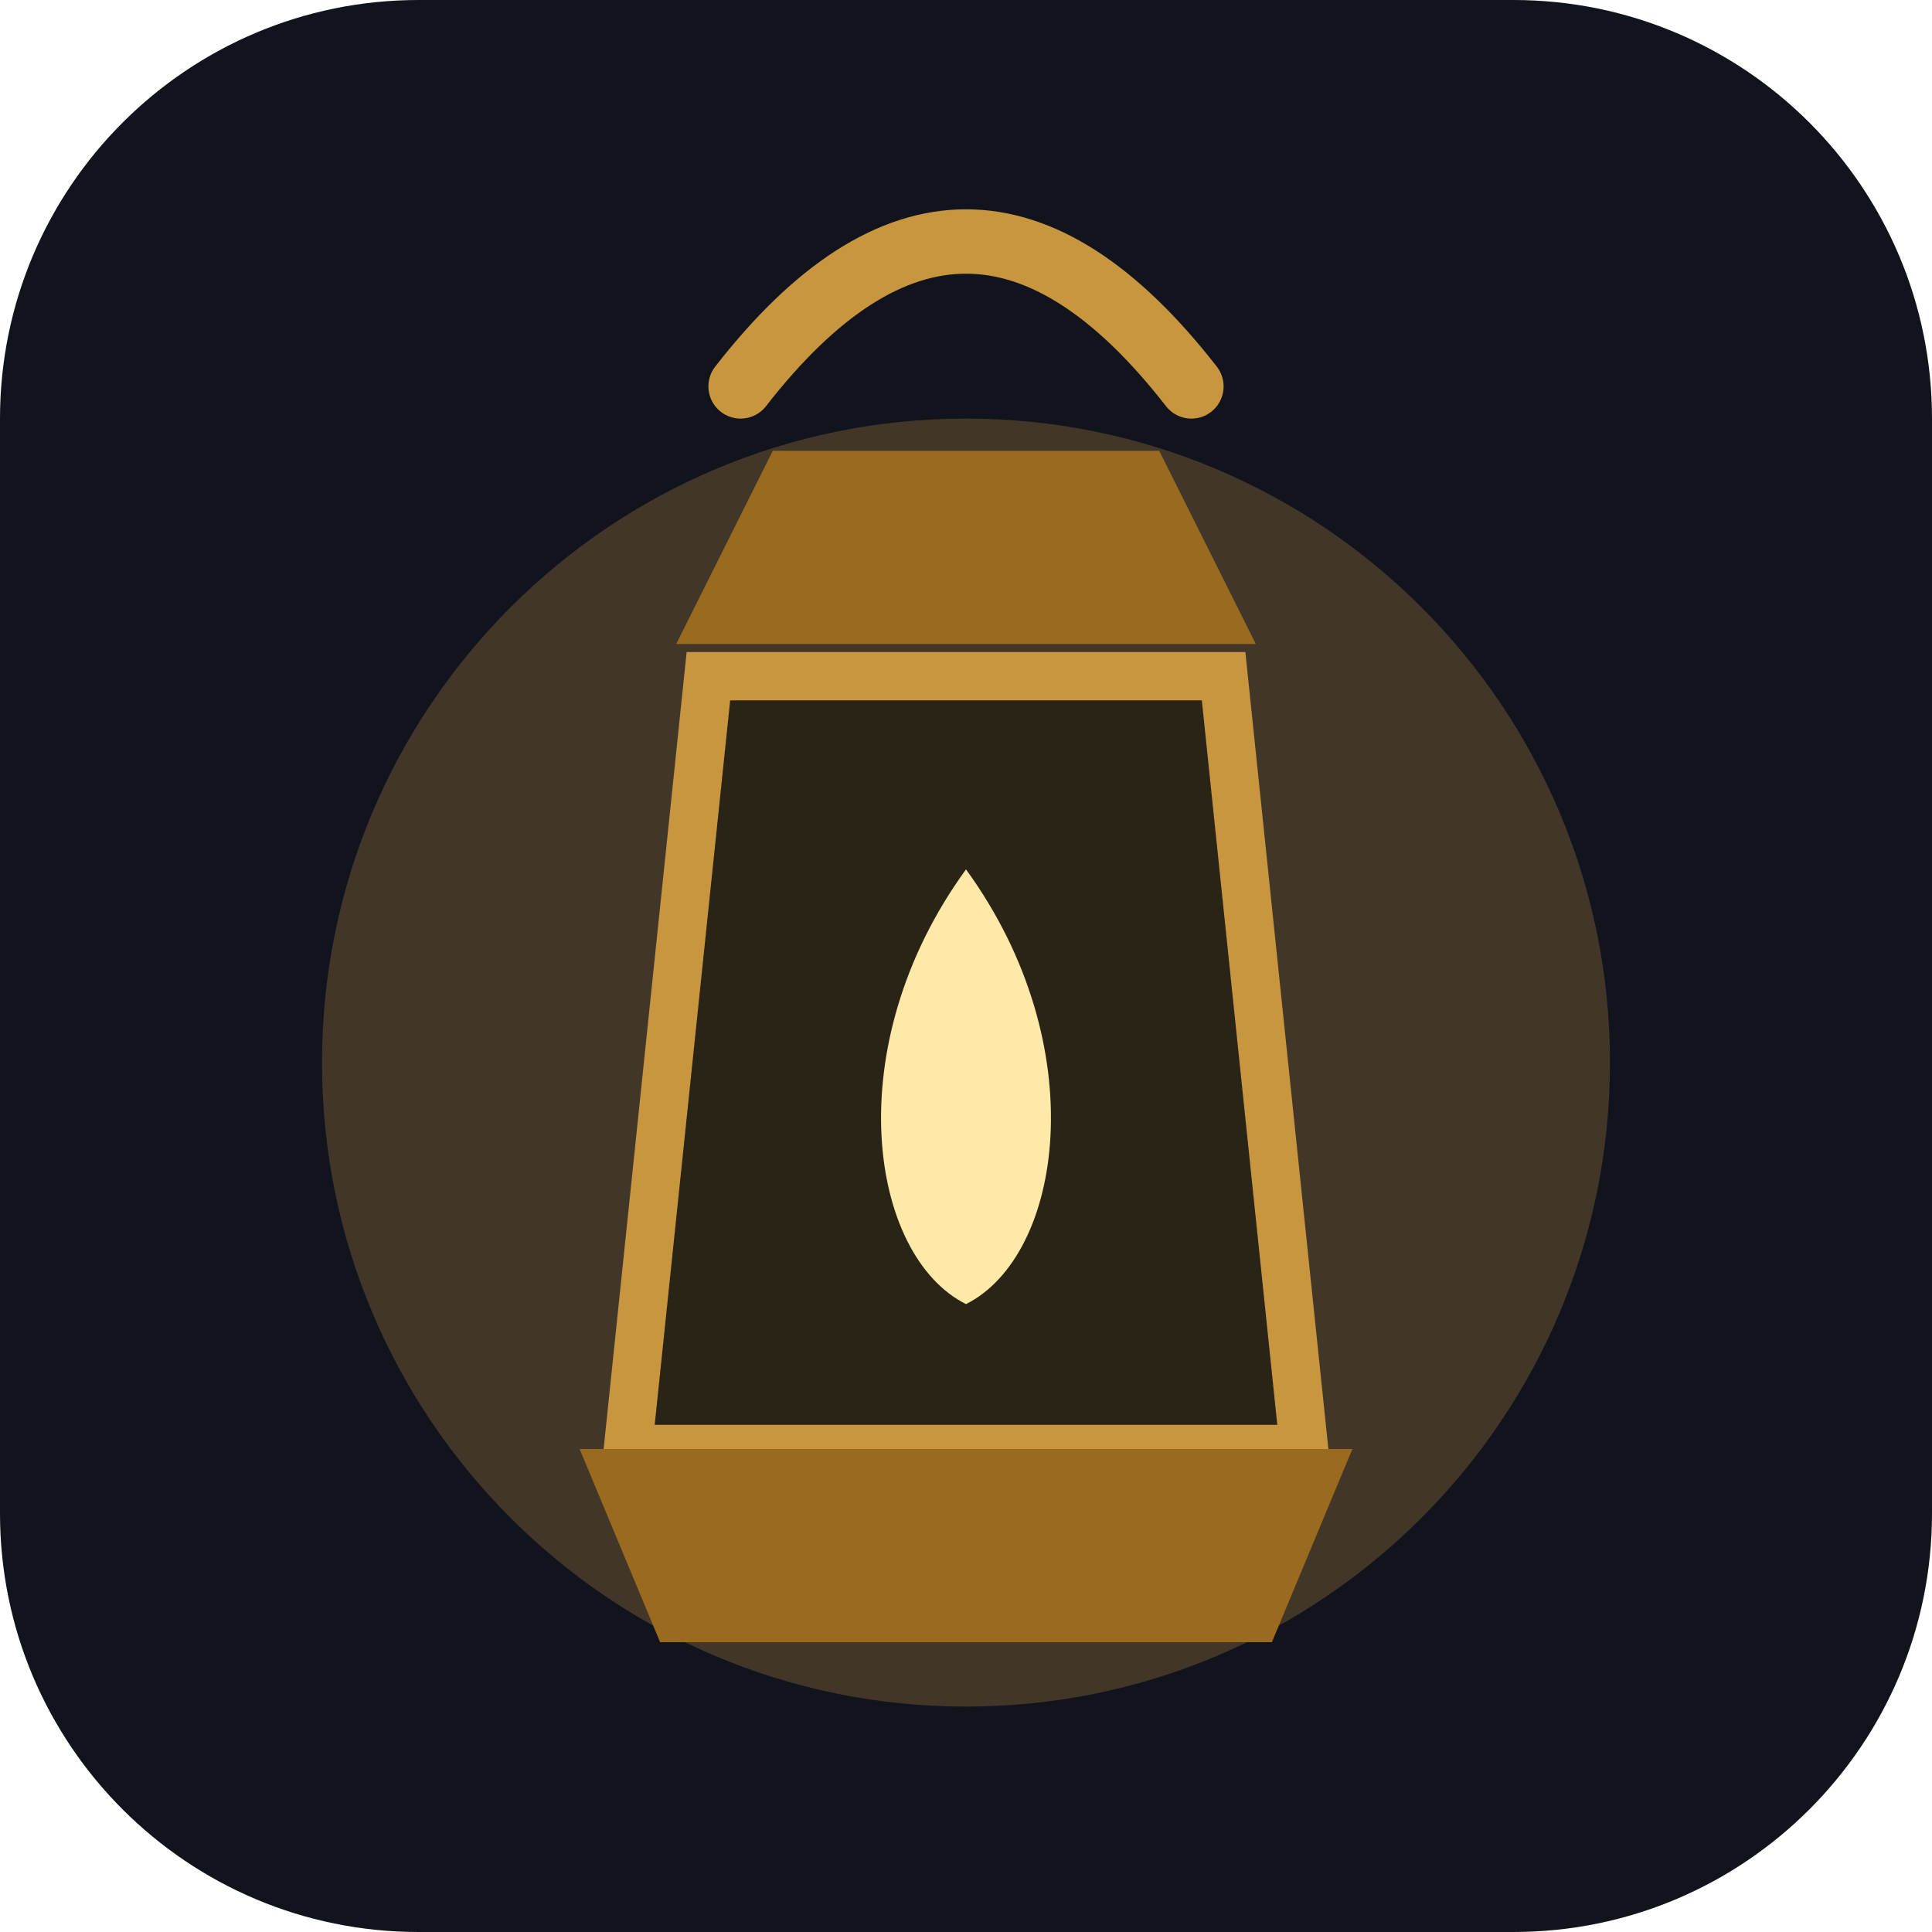
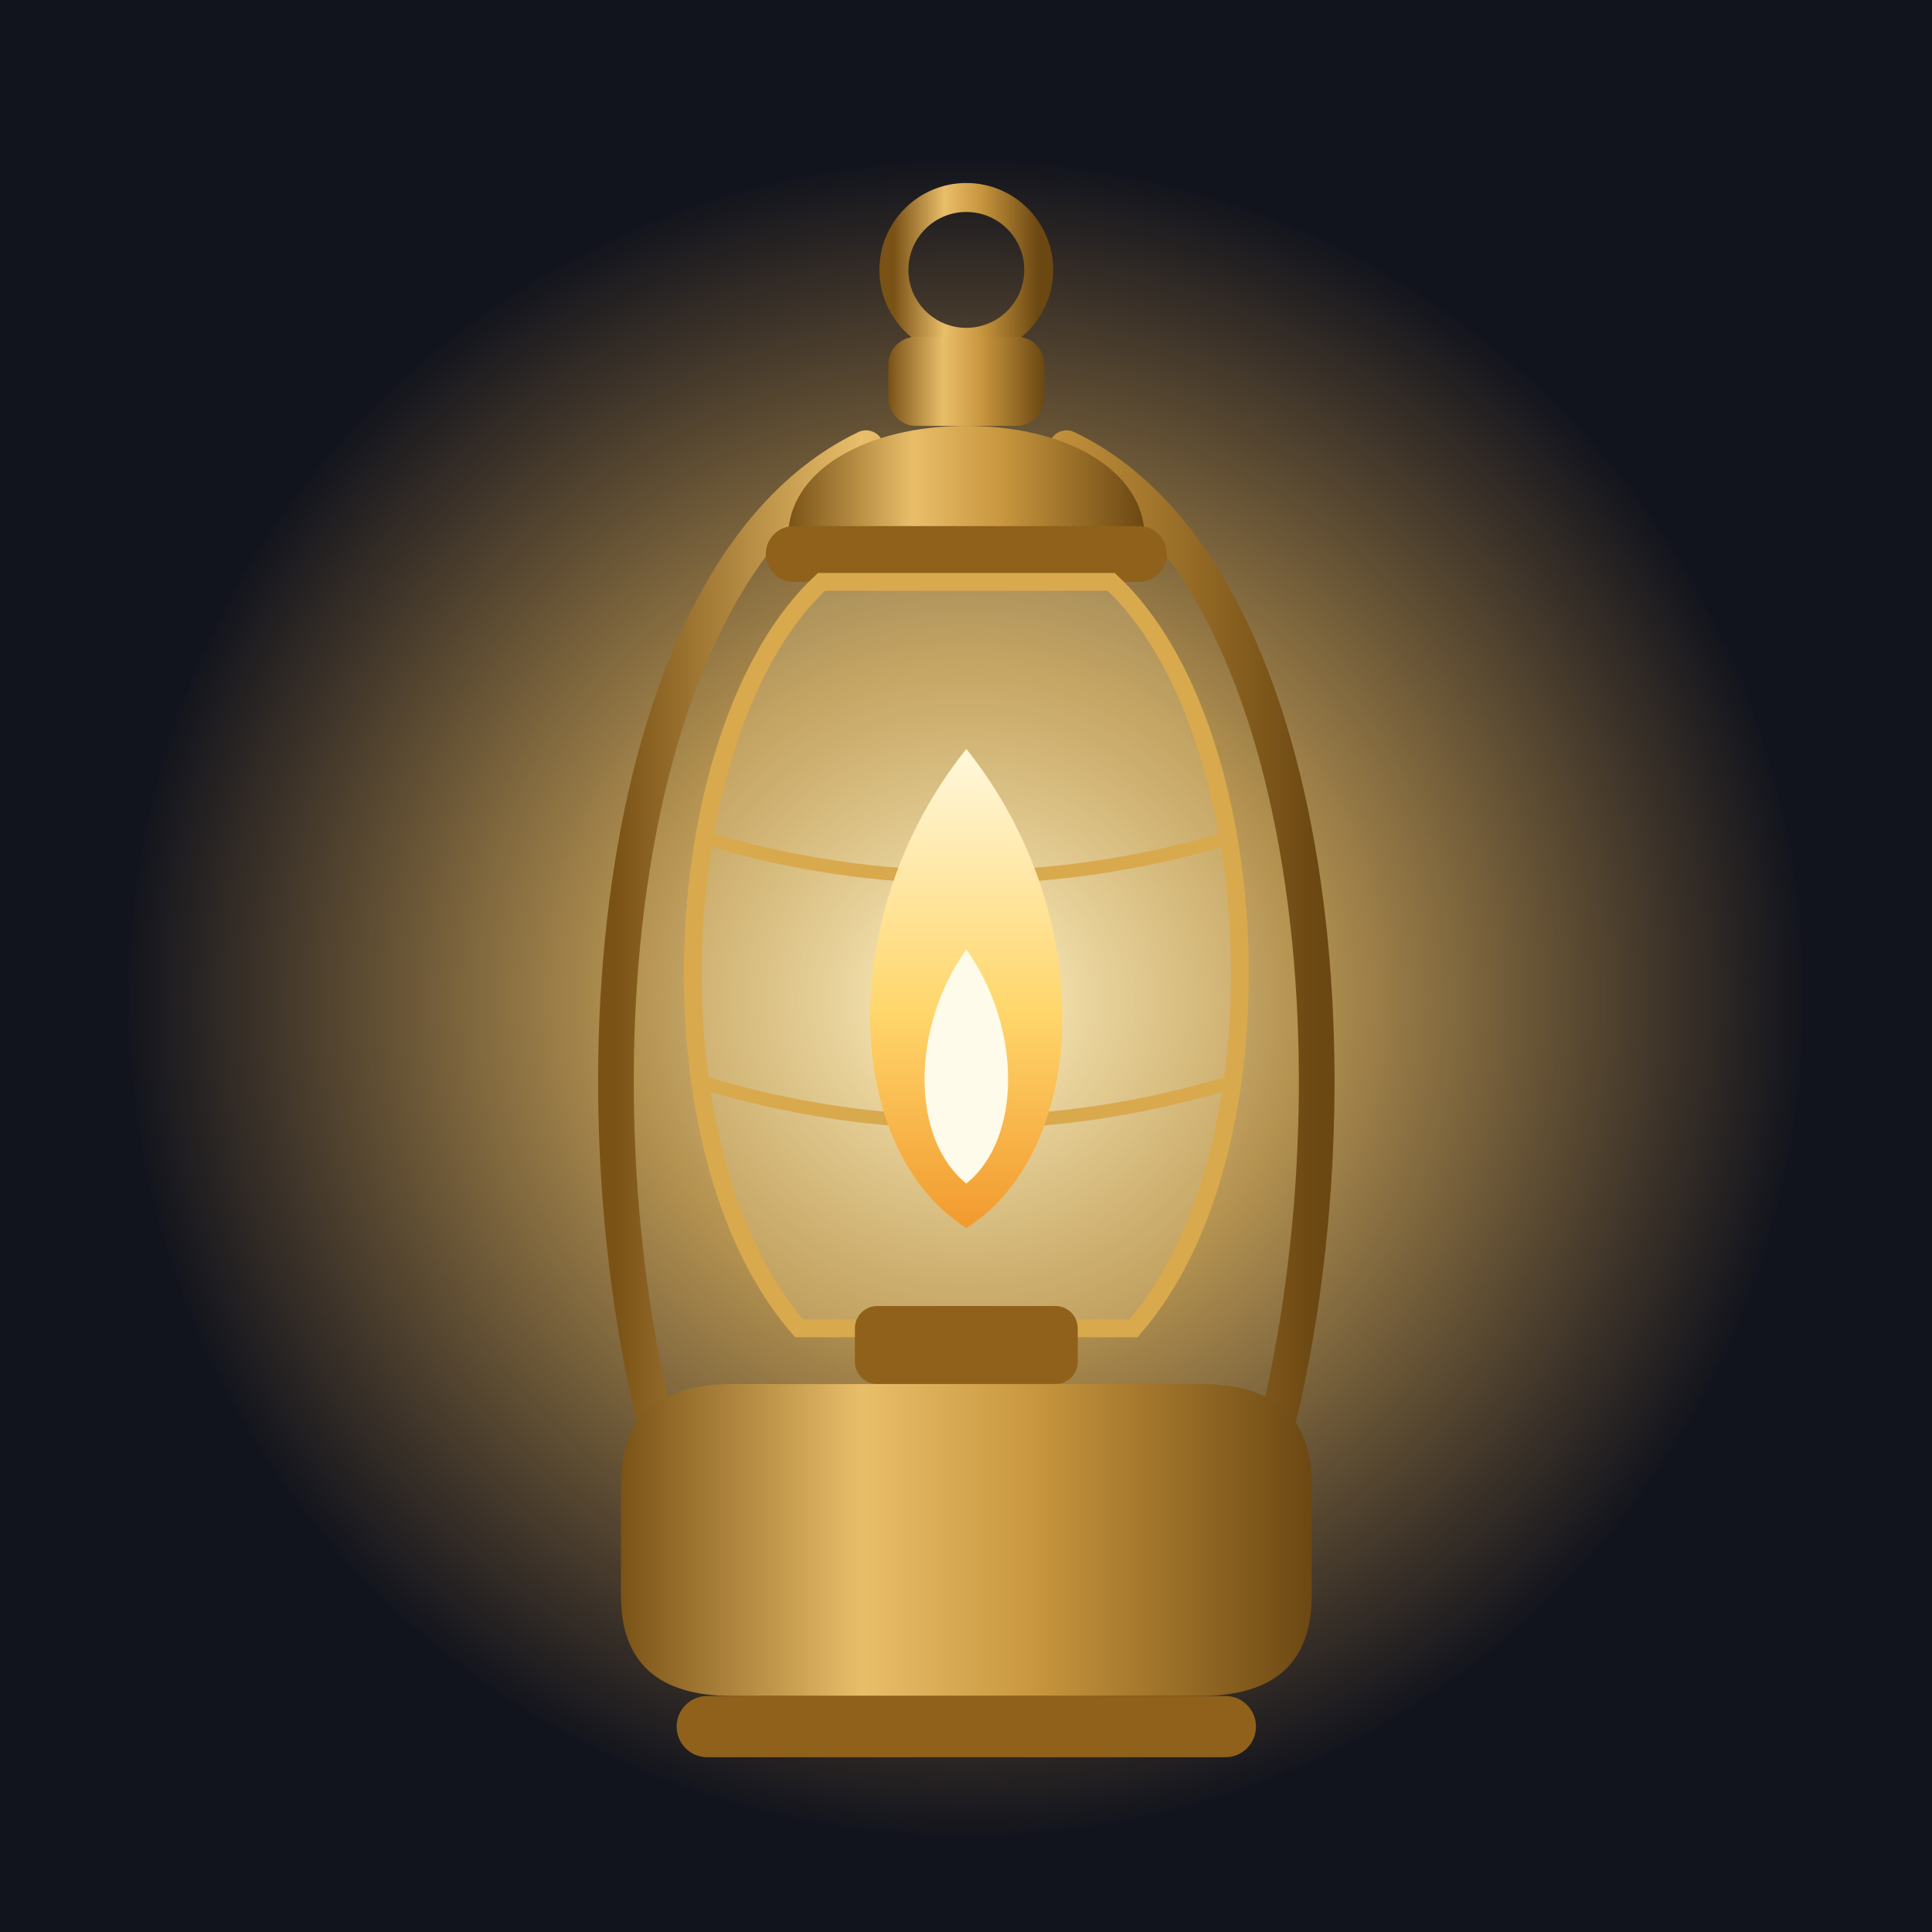
<svg xmlns="http://www.w3.org/2000/svg" viewBox="0 0 120 120">
-   <rect width="120" height="120" rx="26" fill="#11131D" />
-   <circle cx="60" cy="66" r="40" fill="#F0B354" opacity=".22" />
-   <path d="M46 24Q60 6 74 24" fill="none" stroke="#C8963E" stroke-width="4" stroke-linecap="round" />
-   <path d="M42 40h36l-6-12H48z" fill="#9A6A1E" />
-   <path d="M44 42h32l5 48H39z" fill="#2a2416" stroke="#C8963E" stroke-width="3" />
-   <path d="M60 54c8 11 6 24 0 27-6-3-8-16 0-27z" fill="#FFE9A8" />
-   <path d="M36 90h48l-5 12H41z" fill="#9A6A1E" />
+   <defs>
+     <radialGradient id="g">
+       <stop offset="0" stop-color="#FFF6D0" />
+       <stop offset=".4" stop-color="#F9C866" stop-opacity=".7" />
+       <stop offset="1" stop-color="#F0B354" stop-opacity="0" />
+     </radialGradient>
+     <linearGradient id="m" x1="0" x2="1">
+       <stop offset="0" stop-color="#7A5216" />
+       <stop offset=".35" stop-color="#E9BE6A" />
+       <stop offset=".6" stop-color="#C8963E" />
+       <stop offset="1" stop-color="#6B4712" />
+     </linearGradient>
+     <linearGradient id="f" x1="0" y1="1" x2="0" y2="0">
+       <stop offset="0" stop-color="#F29A2E" />
+       <stop offset=".45" stop-color="#FFD66B" />
+       <stop offset="1" stop-color="#FFF8DC" />
+     </linearGradient>
+   </defs>
+   <rect width="120" height="120" fill="#11131D" />
+   <circle cx="60" cy="62" r="52" fill="url(#g)" />
+   <g transform="translate(18.5 5) scale(.692)">
+     <path d="M33 124C24 92 28 44 51 33M87 124C96 92 92 44 69 33" fill="none" stroke="url(#m)" stroke-width="3.2" stroke-linecap="round" />
+     <circle cx="60" cy="17" r="6.5" fill="none" stroke="url(#m)" stroke-width="2.6" />
+     <rect x="53" y="23" width="14" height="8" rx="2.5" fill="url(#m)" />
+     <path d="M44 41c0-6 7-10 16-10s16 4 16 10z" fill="url(#m)" />
+     <rect x="42" y="40" width="36" height="5" rx="2.5" fill="#8F611A" />
+     <path d="M47 45C33 58 31 96 45 112h30C89 96 87 58 73 45z" fill="#FFE9A8" fill-opacity=".22" stroke="#D9A94E" stroke-width="1.6" />
+     <path d="M36.5 68Q60 75 83.5 68M36.5 90Q60 97 83.5 90" fill="none" stroke="#D9A94E" stroke-width="1.2" />
+     <path d="M60 60c12 15 11 36 0 43-11-7-12-28 0-43z" fill="url(#f)" />
+     <path d="M60 78c5 7 5 17 0 21-5-4-5-14 0-21z" fill="#FFFBEA" />
+     <rect x="50" y="110" width="20" height="7" rx="2" fill="#8F611A" />
+     <path d="M29 126q0-9 10-9h42q10 0 10 9v10q0 9-10 9H39q-10 0-10-9z" fill="url(#m)" />
+     <rect x="34" y="145" width="52" height="5.5" rx="2.75" fill="#8F611A" />
+   </g>
</svg>
